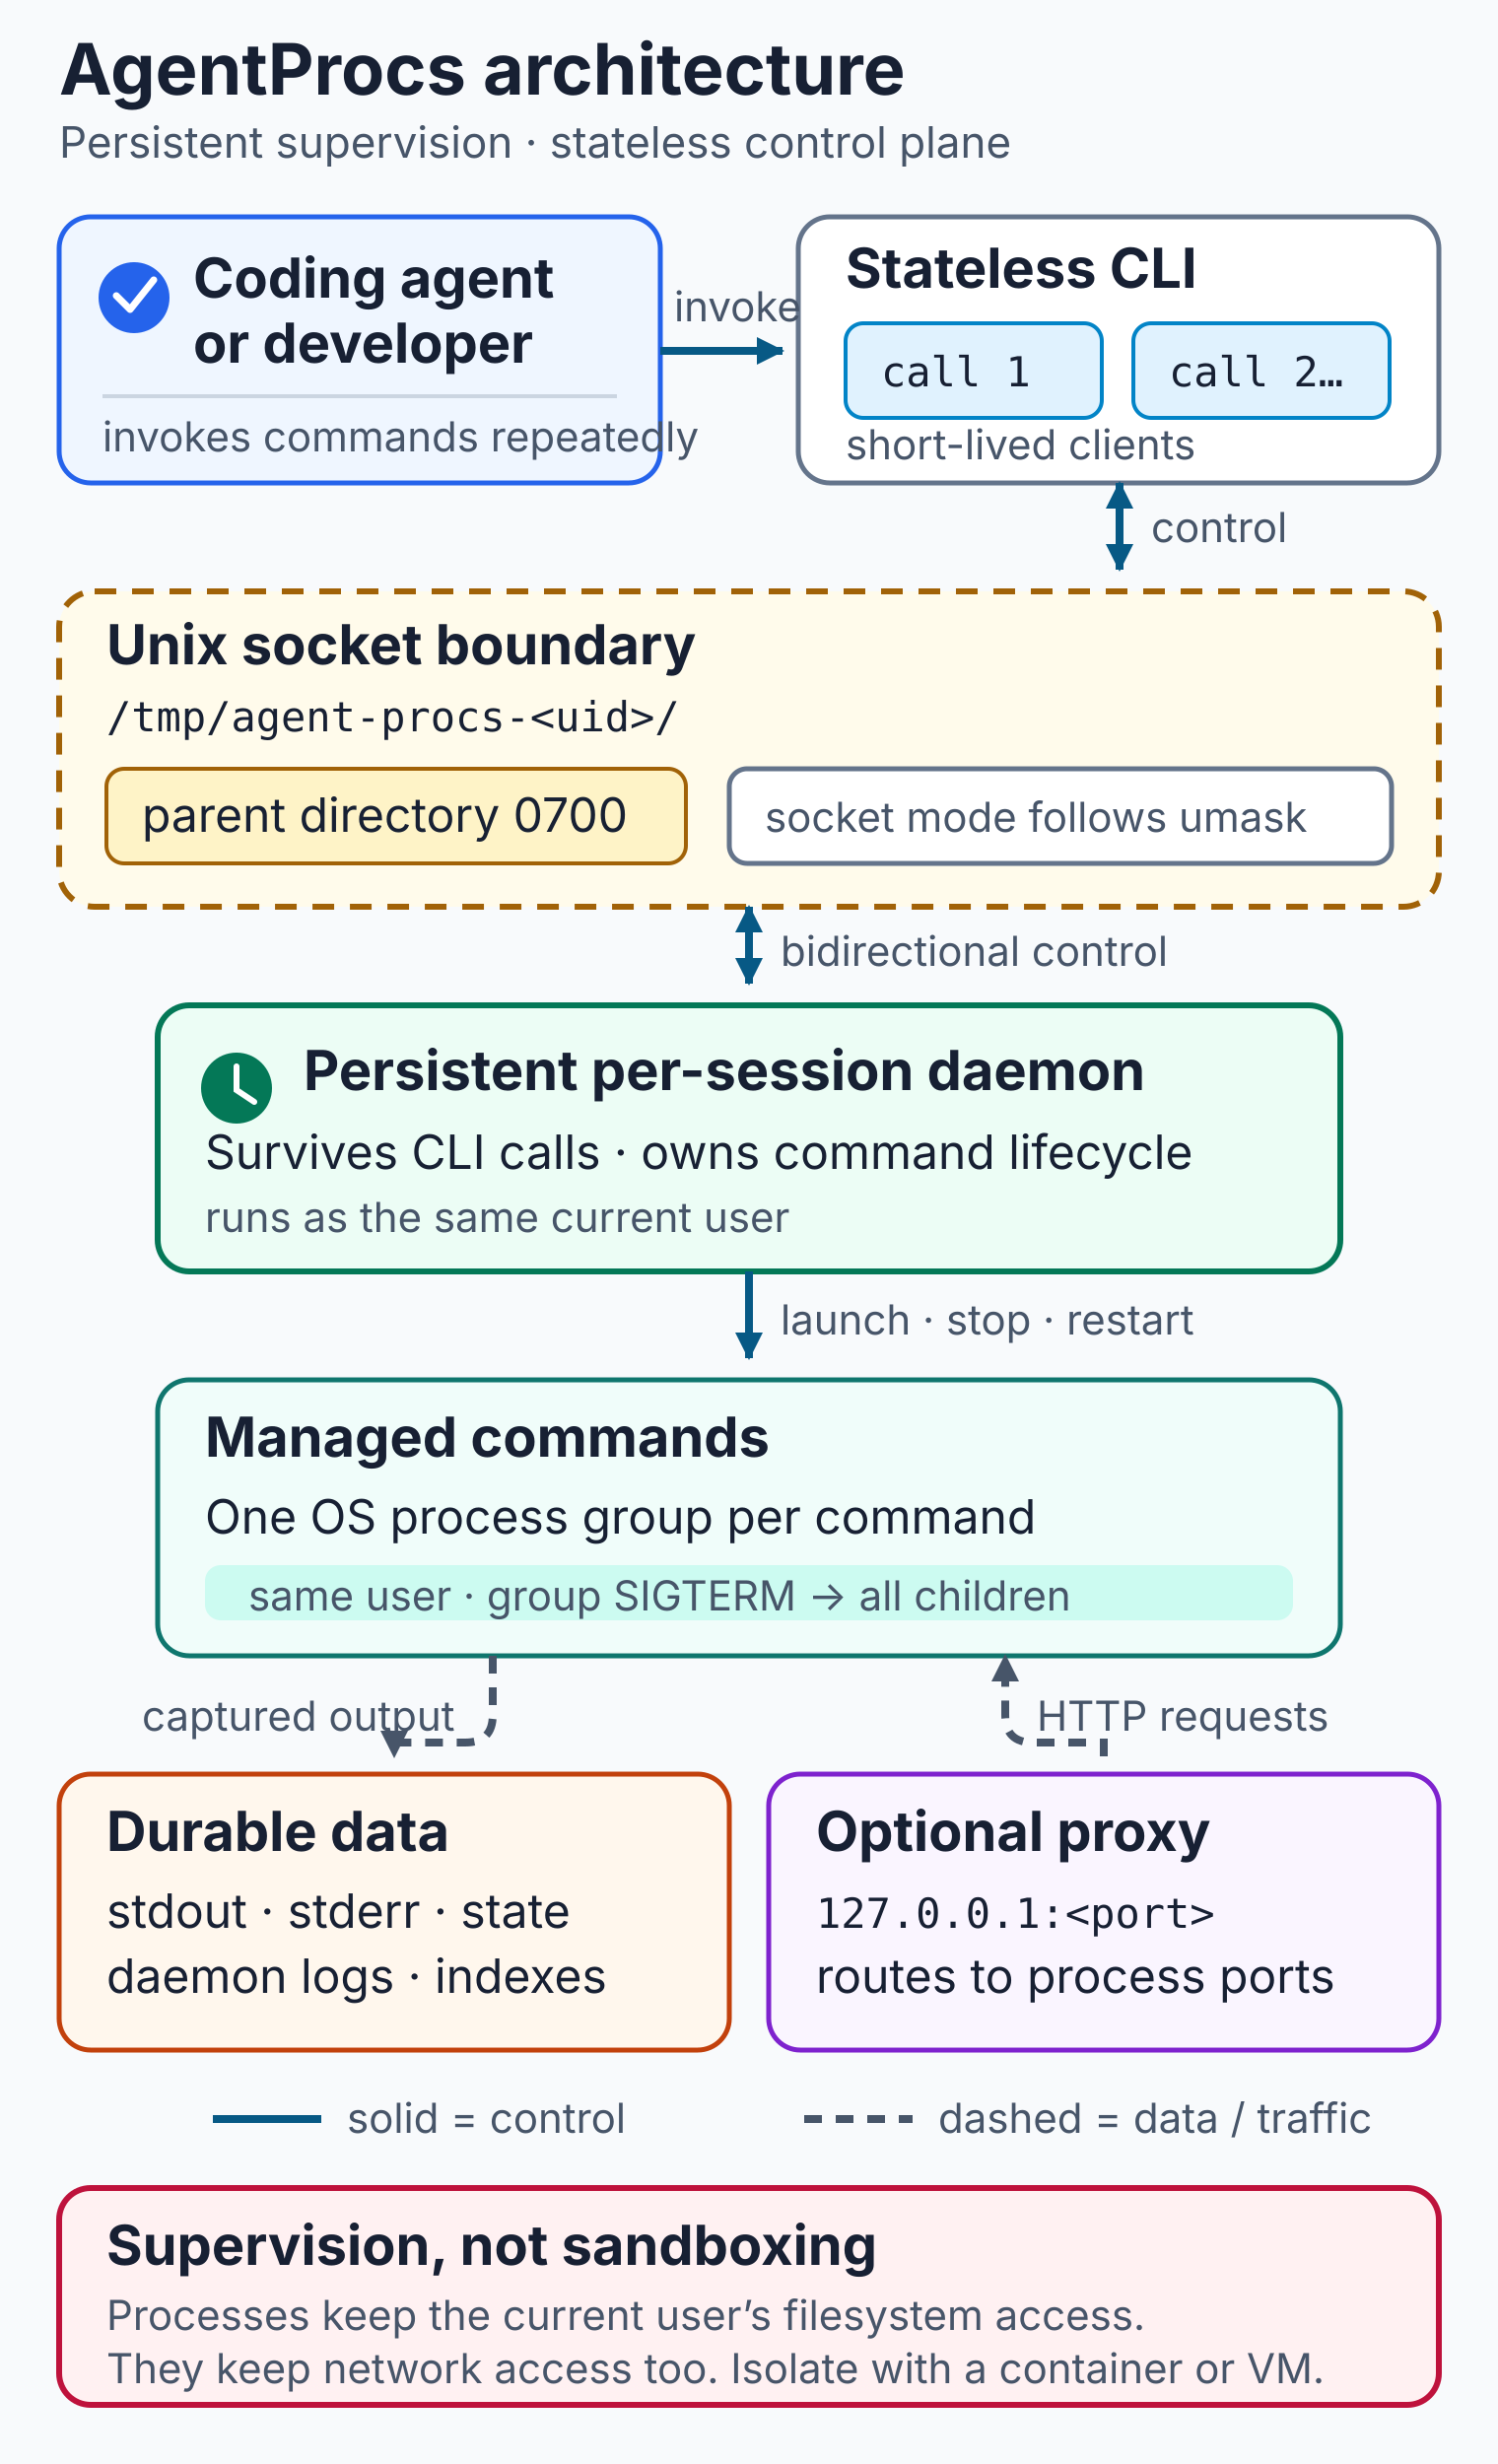
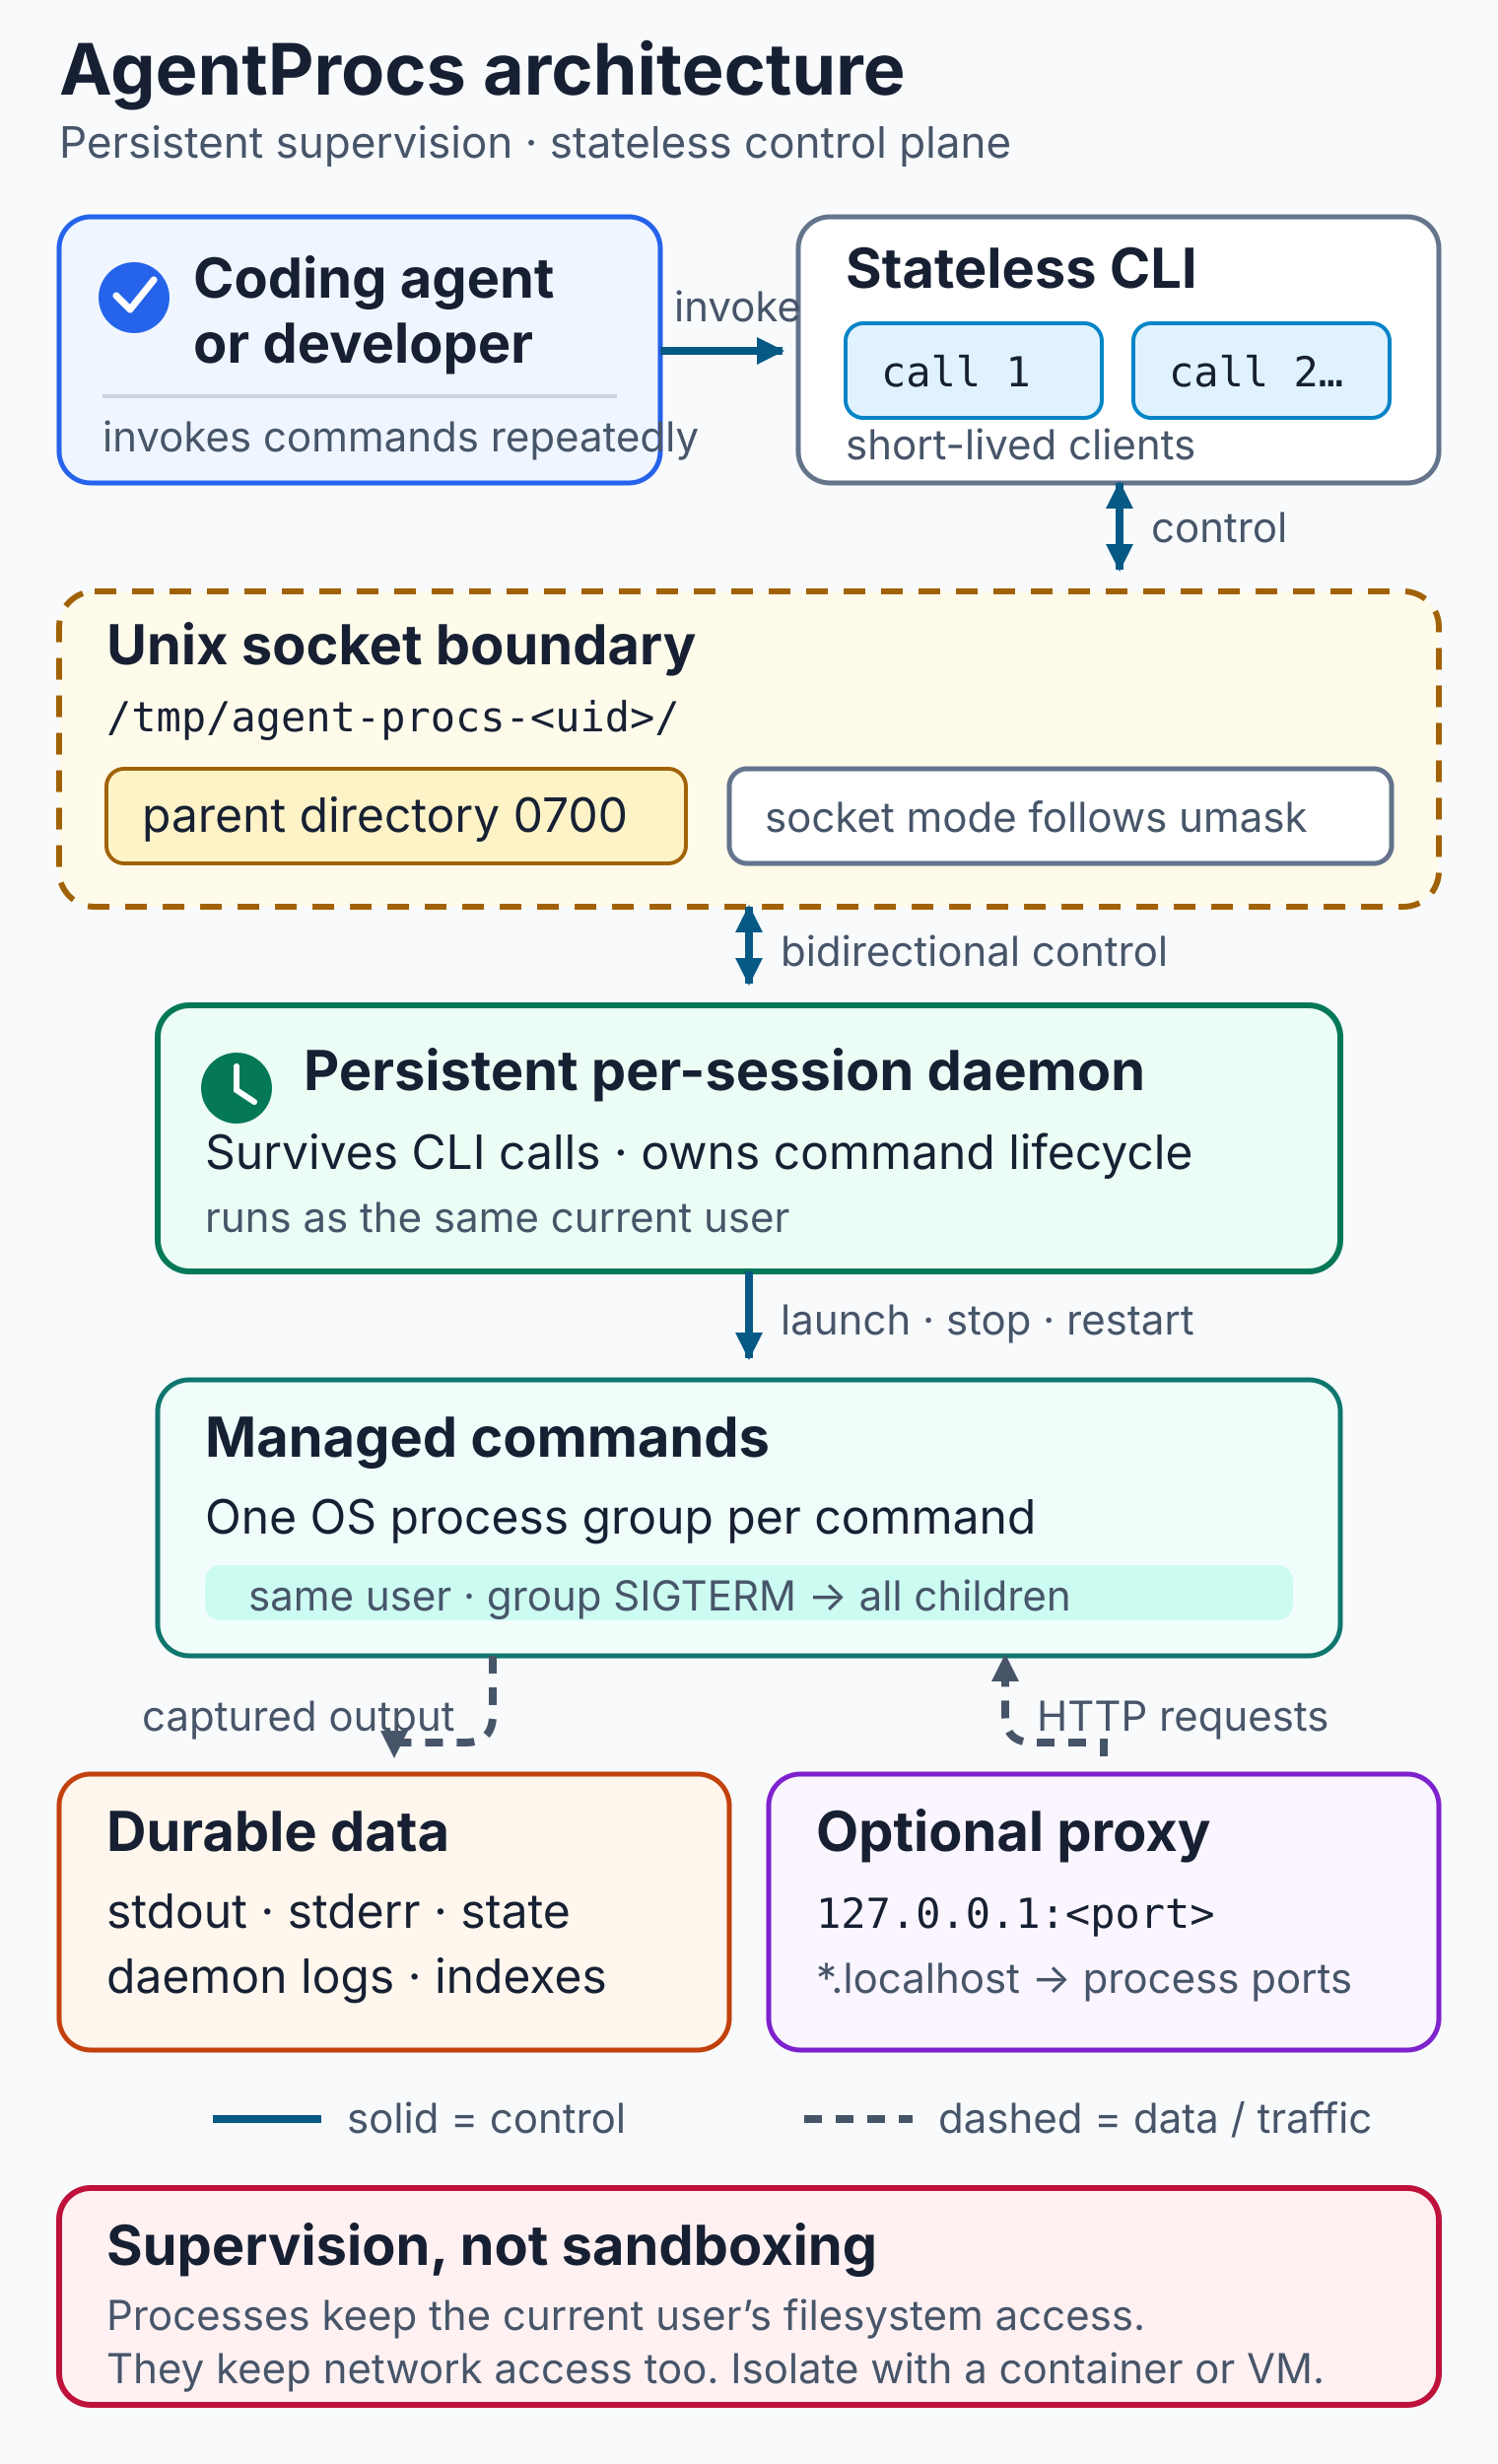
<svg xmlns="http://www.w3.org/2000/svg" viewBox="0 0 760 1250" width="760" height="1250" role="img" aria-labelledby="diagram-title diagram-desc">
  <defs>
    <marker id="arrow-control" markerWidth="14" markerHeight="14" refX="13" refY="7" orient="auto-start-reverse" markerUnits="userSpaceOnUse">
      <path d="M0,0 L14,7 L0,14 Z" fill="#075985" />
    </marker>
    <marker id="arrow-data" markerWidth="14" markerHeight="14" refX="13" refY="7" orient="auto" markerUnits="userSpaceOnUse">
      <path d="M0,0 L14,7 L0,14 Z" fill="#475569" />
    </marker>
    <style>
      text { font-family: system-ui, -apple-system, BlinkMacSystemFont, "Segoe UI", sans-serif; fill: #172033; }
      .title { font-size: 36px; font-weight: 750; }
      .subtitle { font-size: 22px; fill: #475569; }
      .heading { font-size: 28px; font-weight: 700; }
      .body { font-size: 24px; }
      .small { font-size: 21px; fill: #475569; }
      .mono { font-family: ui-monospace, SFMono-Regular, Menlo, Consolas, monospace; font-size: 21px; }
      .card { fill: #ffffff; stroke: #64748b; stroke-width: 2.5; }
      .actor { fill: #eff6ff; stroke: #2563eb; stroke-width: 2.5; }
      .daemon { fill: #ecfdf5; stroke: #047857; stroke-width: 3; }
      .process { fill: #f0fdfa; stroke: #0f766e; stroke-width: 2.5; }
      .storage { fill: #fff7ed; stroke: #c2410c; stroke-width: 2.5; }
      .optional { fill: #faf5ff; stroke: #7e22ce; stroke-width: 2.5; }
      .boundary { fill: #fffbeb; stroke: #a16207; stroke-width: 3; stroke-dasharray: 11 8; }
      .warning { fill: #fff1f2; stroke: #be123c; stroke-width: 3; }
      .control { fill: none; stroke: #075985; stroke-width: 4; marker-end: url(#arrow-control); }
      .control-bi { fill: none; stroke: #075985; stroke-width: 4; marker-start: url(#arrow-control); marker-end: url(#arrow-control); }
      .data { fill: none; stroke: #475569; stroke-width: 4; stroke-dasharray: 9 7; marker-end: url(#arrow-data); }
      .divider { stroke: #cbd5e1; stroke-width: 2; }
    </style>
  </defs>
  <rect width="760" height="1250" fill="#f8fafc" />
  <g role="group" aria-label="Diagram heading">
    <text class="title" x="30" y="48">AgentProcs architecture</text>
    <text class="subtitle" x="30" y="80">Persistent supervision · stateless control plane</text>
  </g>
  <g role="group" aria-label="Coding agent or developer">
    <rect class="actor" x="30" y="110" width="305" height="135" rx="16" />
    <circle cx="68" cy="151" r="18" fill="#2563eb" />
    <path d="M59 150l7 7 12-15" fill="none" stroke="#ffffff" stroke-width="3.5" stroke-linecap="round" stroke-linejoin="round" />
    <text class="heading" x="98" y="151">Coding agent</text>
    <text class="heading" x="98" y="184">or developer</text>
    <line class="divider" x1="52" y1="201" x2="313" y2="201" />
    <text class="small" x="52" y="229">invokes commands repeatedly</text>
  </g>
  <g role="group" aria-label="Repeated stateless CLI invocations">
    <rect class="card" x="405" y="110" width="325" height="135" rx="16" />
    <text class="heading" x="429" y="146">Stateless CLI</text>
    <rect x="429" y="164" width="130" height="48" rx="9" fill="#e0f2fe" stroke="#0284c7" stroke-width="2" />
    <text class="mono" x="447" y="196">call 1</text>
    <rect x="575" y="164" width="130" height="48" rx="9" fill="#e0f2fe" stroke="#0284c7" stroke-width="2" />
    <text class="mono" x="593" y="196">call 2…</text>
    <text class="small" x="429" y="233">short-lived clients</text>
  </g>
  <path class="control" d="M335 178 H397" />
  <text class="small" x="342" y="163">invoke</text>
  <path class="control-bi" d="M568 245 V289" />
  <text class="small" x="584" y="275">control</text>
  <g role="group" aria-label="Unix socket access-control boundary">
    <rect class="boundary" x="30" y="300" width="700" height="160" rx="18" />
    <text class="heading" x="54" y="337">Unix socket boundary</text>
    <text class="mono" x="54" y="371">/tmp/agent-procs-&lt;uid&gt;/</text>
    <rect x="54" y="390" width="294" height="48" rx="9" fill="#fef3c7" stroke="#a16207" stroke-width="2" />
    <text class="body" x="72" y="422">parent directory 0700</text>
    <rect class="card" x="370" y="390" width="336" height="48" rx="9" />
    <text class="small" x="388" y="422">socket mode follows umask</text>
  </g>
  <path class="control-bi" d="M380 460 V499" />
  <text class="small" x="396" y="490">bidirectional control</text>
  <g role="group" aria-label="Persistent per-session daemon">
    <rect class="daemon" x="80" y="510" width="600" height="135" rx="16" />
    <circle cx="120" cy="552" r="18" fill="#047857" />
    <path d="M120 541v12l9 6" fill="none" stroke="#ffffff" stroke-width="3" stroke-linecap="round" />
    <text class="heading" x="154" y="553">Persistent per-session daemon</text>
    <text class="body" x="104" y="593">Survives CLI calls · owns command lifecycle</text>
    <text class="small" x="104" y="625">runs as the same current user</text>
  </g>
  <path class="control" d="M380 645 V689" />
  <text class="small" x="396" y="677">launch · stop · restart</text>
  <g role="group" aria-label="Managed same-user operating-system process groups">
    <rect class="process" x="80" y="700" width="600" height="140" rx="16" />
    <text class="heading" x="104" y="739">Managed commands</text>
    <text class="body" x="104" y="778">One OS process group per command</text>
    <rect x="104" y="794" width="552" height="28" rx="8" fill="#ccfbf1" />
    <text class="small" x="126" y="817">same user · group SIGTERM → all children</text>
  </g>
  <path class="data" d="M250 840 V870 Q250 884 236 884 H200 V891" />
  <text class="small" x="72" y="878">captured output</text>
  <path class="data" d="M560 891 V884 H524 Q510 884 510 870 V840" />
  <text class="small" x="526" y="878">HTTP requests</text>
  <g role="group" aria-label="Durable session state logs and indexes">
    <rect class="storage" x="30" y="900" width="340" height="140" rx="16" />
    <text class="heading" x="54" y="939">Durable data</text>
    <text class="body" x="54" y="978">stdout · stderr · state</text>
    <text class="body" x="54" y="1011">daemon logs · indexes</text>
  </g>
  <g role="group" aria-label="Optional localhost reverse proxy">
    <rect class="optional" x="390" y="900" width="340" height="140" rx="16" />
    <text class="heading" x="414" y="939">Optional proxy</text>
    <text class="mono" x="414" y="978">127.0.0.1:&lt;port&gt;</text>
-     <text class="body" x="414" y="1011">routes to process ports</text>
+     <text class="small" x="414" y="1011">*.localhost → process ports</text>
  </g>
  <g role="group" aria-label="Flow legend">
    <line x1="108" y1="1075" x2="163" y2="1075" stroke="#075985" stroke-width="4" />
    <text class="small" x="176" y="1082">solid = control</text>
    <line x1="408" y1="1075" x2="463" y2="1075" stroke="#475569" stroke-width="4" stroke-dasharray="9 7" />
    <text class="small" x="476" y="1082">dashed = data / traffic</text>
  </g>
  <g role="group" aria-label="Security boundary warning">
    <rect class="warning" x="30" y="1110" width="700" height="110" rx="16" />
    <text class="heading" x="54" y="1149" fill="#9f1239">Supervision, not sandboxing</text>
    <text class="small" x="54" y="1182">Processes keep the current user’s filesystem access.</text>
    <text class="small" x="54" y="1209">They keep network access too. Isolate with a container or VM.</text>
  </g>
</svg>
